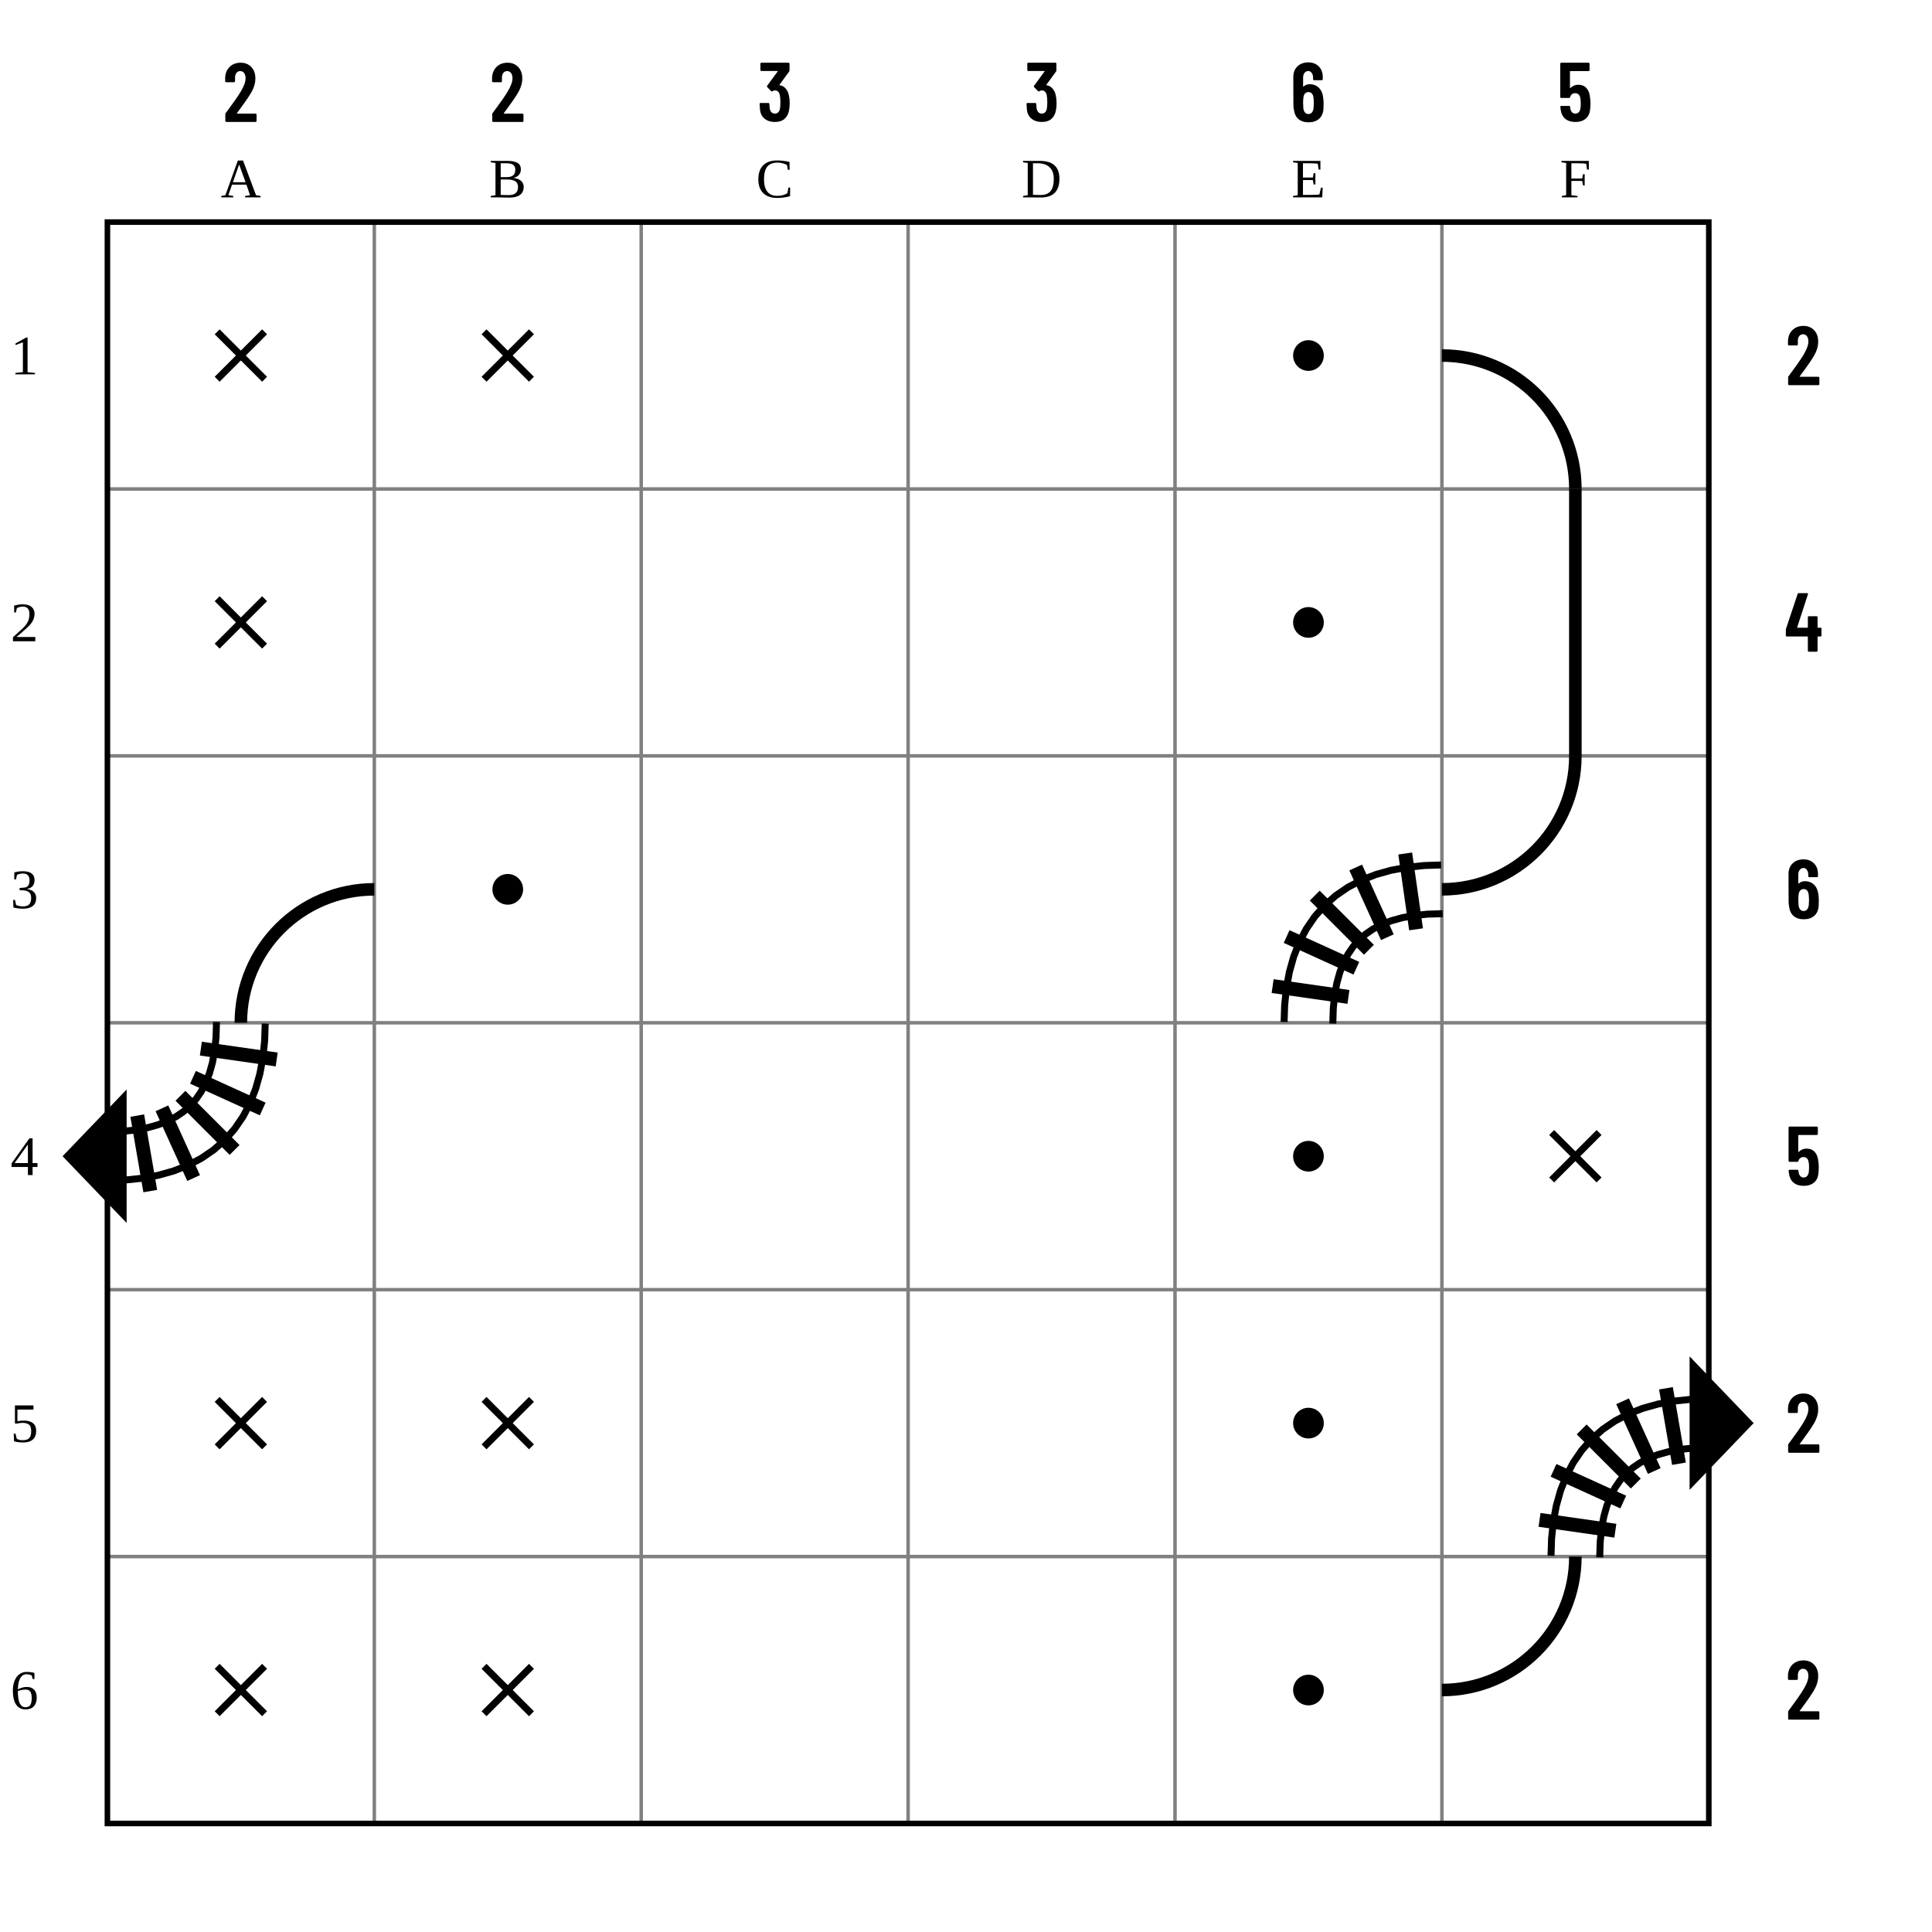
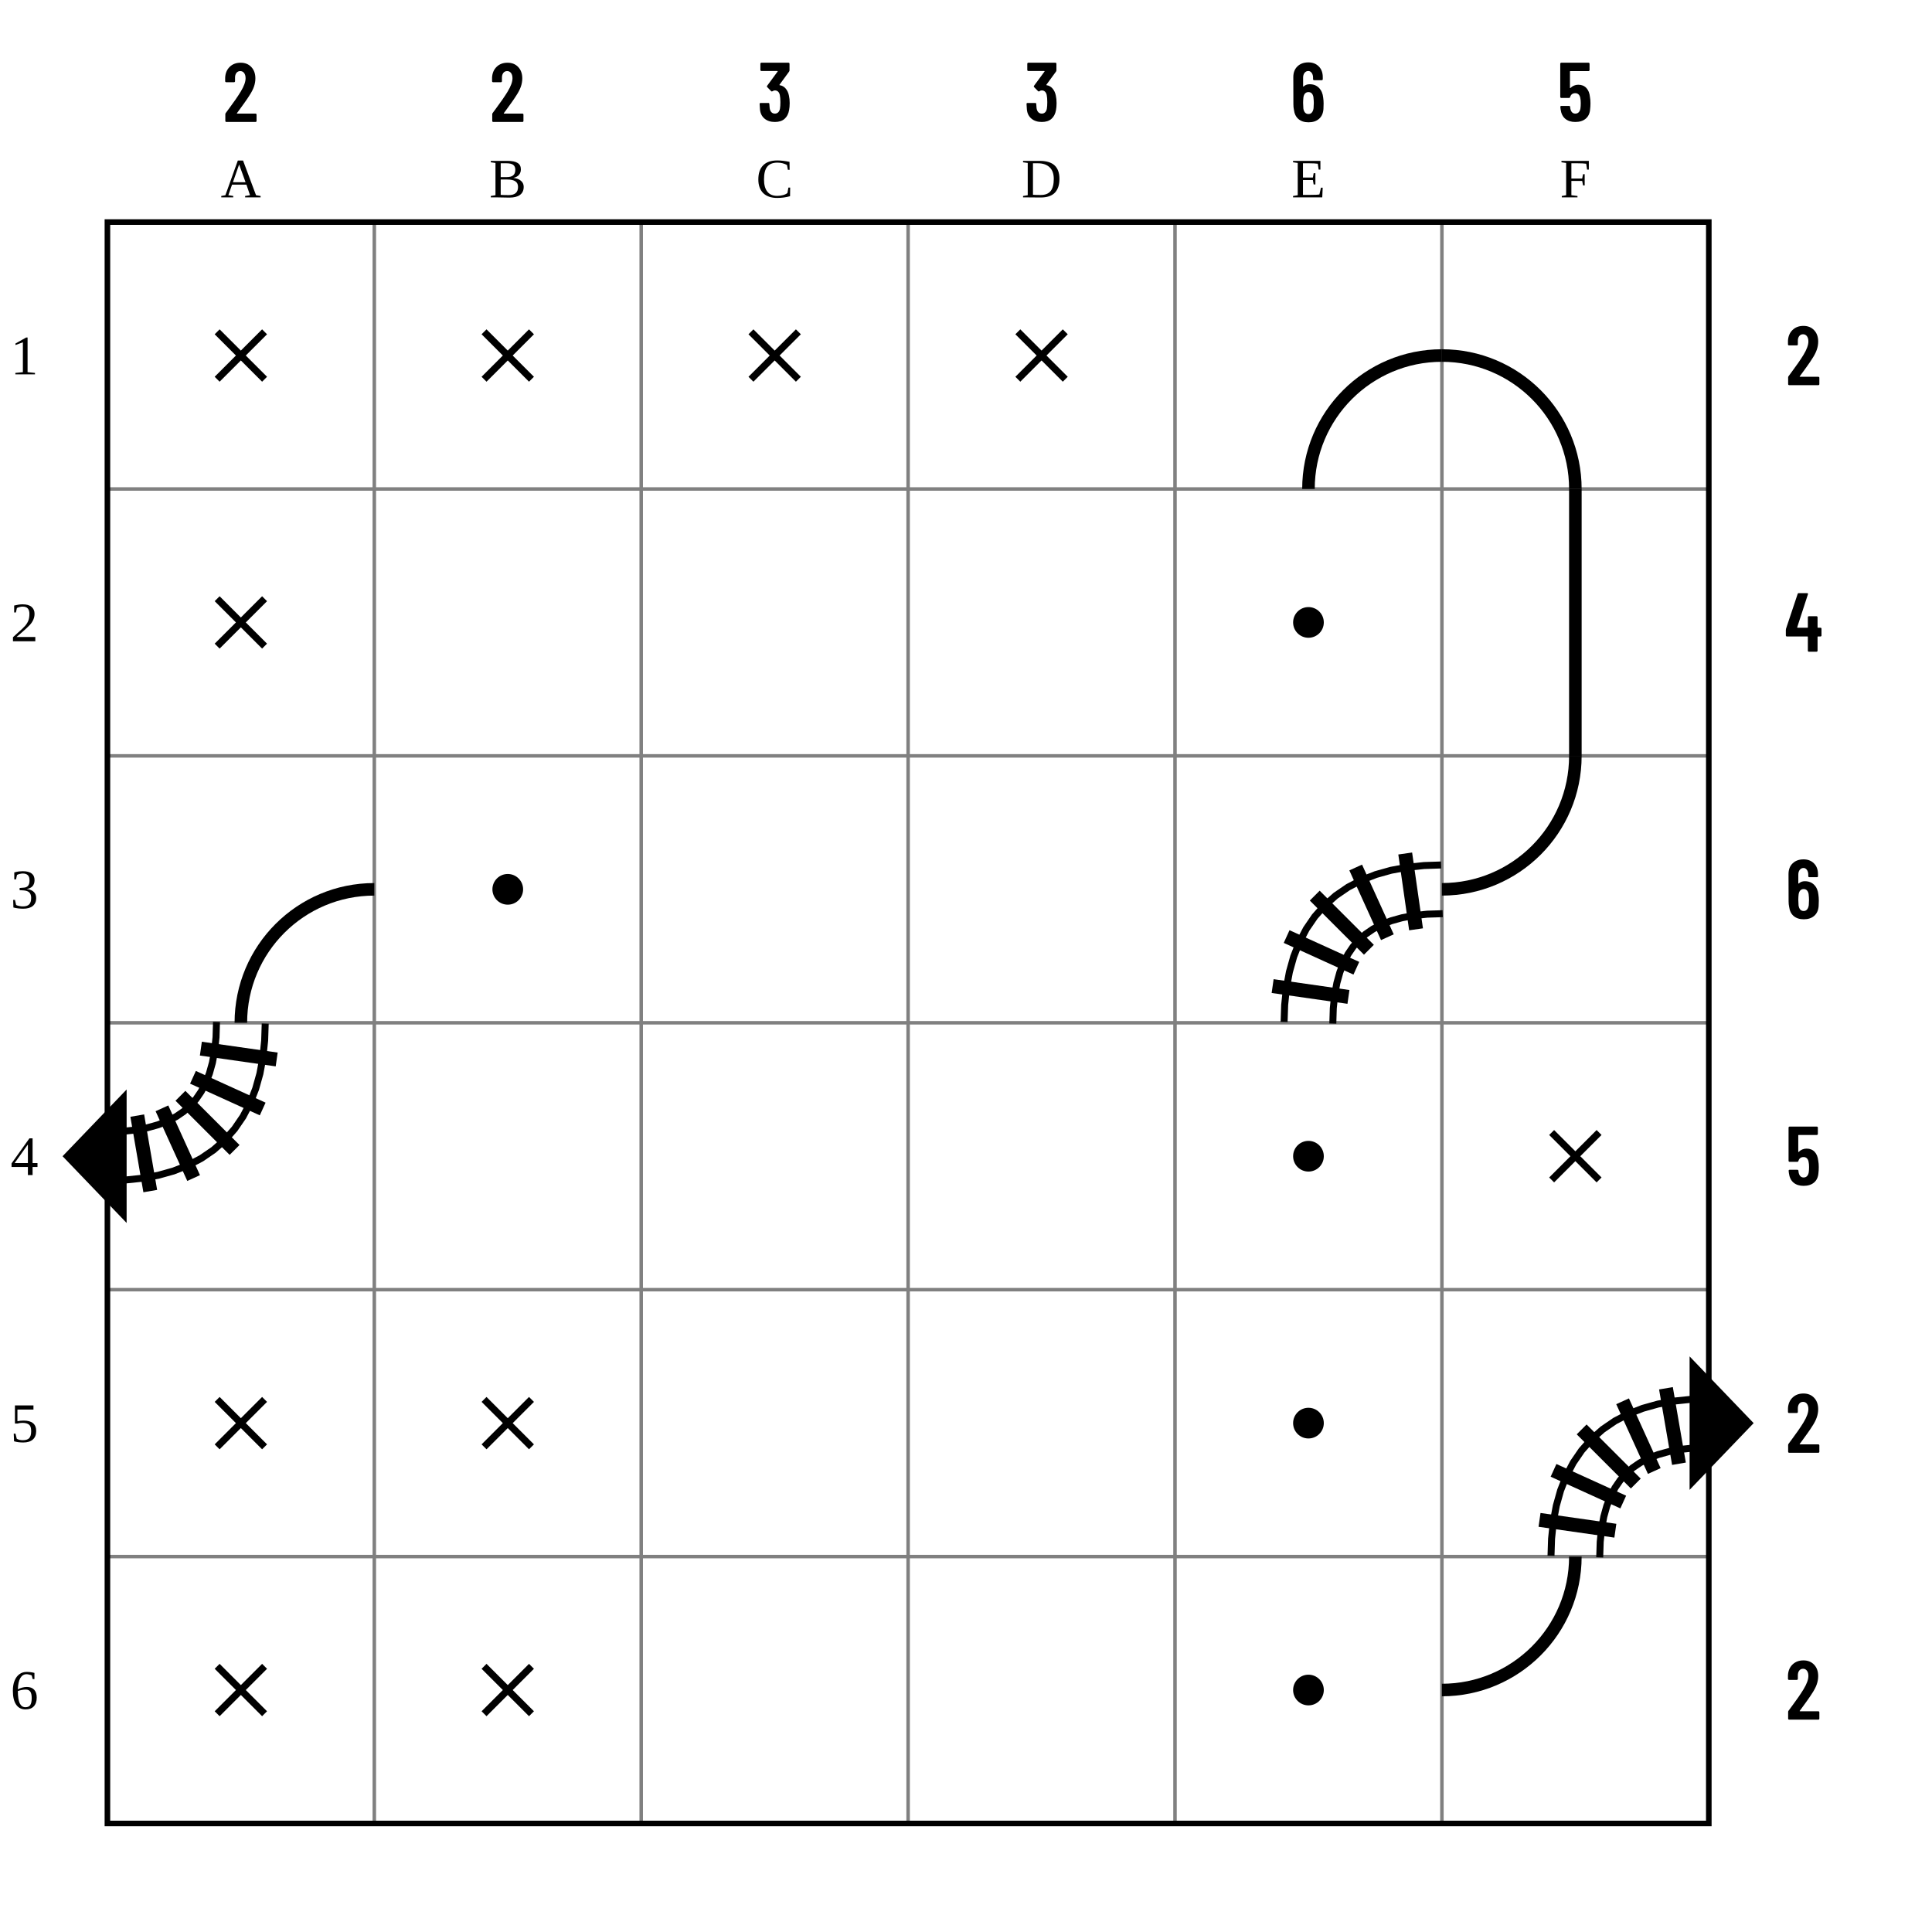
<svg xmlns="http://www.w3.org/2000/svg" width="277pt" height="277pt" viewBox="-6 -3 277 277">
  <path d="M 9.4 258.44 L 9.4 28.84" fill="none" stroke="rgb(128,128,128)" stroke-width="0.5" data-role="inner_grid" />
  <path d="M 9.4 258.44 L 239 258.44" fill="none" stroke="rgb(128,128,128)" stroke-width="0.5" data-role="inner_grid" />
  <path d="M 47.667 258.44 L 47.667 28.84" fill="none" stroke="rgb(128,128,128)" stroke-width="0.5" data-role="inner_grid" />
  <path d="M 9.4 220.173 L 239 220.173" fill="none" stroke="rgb(128,128,128)" stroke-width="0.5" data-role="inner_grid" />
  <path d="M 85.933 258.44 L 85.933 28.84" fill="none" stroke="rgb(128,128,128)" stroke-width="0.5" data-role="inner_grid" />
  <path d="M 9.4 181.907 L 239 181.907" fill="none" stroke="rgb(128,128,128)" stroke-width="0.5" data-role="inner_grid" />
  <path d="M 124.2 258.44 L 124.2 28.84" fill="none" stroke="rgb(128,128,128)" stroke-width="0.5" data-role="inner_grid" />
  <path d="M 9.4 143.64 L 239 143.64" fill="none" stroke="rgb(128,128,128)" stroke-width="0.5" data-role="inner_grid" />
  <path d="M 162.467 258.44 L 162.467 28.84" fill="none" stroke="rgb(128,128,128)" stroke-width="0.5" data-role="inner_grid" />
  <path d="M 9.4 105.373 L 239 105.373" fill="none" stroke="rgb(128,128,128)" stroke-width="0.5" data-role="inner_grid" />
  <path d="M 200.733 258.44 L 200.733 28.84" fill="none" stroke="rgb(128,128,128)" stroke-width="0.5" data-role="inner_grid" />
  <path d="M 9.4 67.107 L 239 67.107" fill="none" stroke="rgb(128,128,128)" stroke-width="0.5" data-role="inner_grid" />
  <path d="M 239 258.44 L 239 28.84" fill="none" stroke="rgb(128,128,128)" stroke-width="0.5" data-role="inner_grid" />
  <path d="M 9.4 28.84 L 239 28.84" fill="none" stroke="rgb(128,128,128)" stroke-width="0.5" data-role="inner_grid" />
  <path d="M 9.4 258.44 L 239 258.44 L 239 28.84 L 9.4 28.84 Z" fill="none" stroke="rgb(0,0,0)" stroke-width="0.8" data-role="outer_grid" />
  <path d="M 25.041 143.527 L 24.972 145.725 L 24.776 147.63 L 24.456 149.357 L 24.023 150.906 L 23.484 152.284 L 22.847 153.502 L 22.113 154.574 L 21.279 155.519 L 20.334 156.353 L 19.262 157.087 L 18.044 157.724 L 16.666 158.263 L 15.117 158.696 L 13.39 159.016 L 11.485 159.212 L 9.287 159.281" fill="none" stroke="rgb(0,0,0)" stroke-width="1.0" data-role="track_rails" />
  <path d="M 32.025 143.753 L 31.945 146.189 L 31.693 148.618 L 31.265 150.928 L 30.652 153.116 L 29.846 155.176 L 28.839 157.097 L 27.629 158.864 L 26.221 160.461 L 24.624 161.869 L 22.857 163.079 L 20.936 164.086 L 18.876 164.892 L 16.688 165.505 L 14.378 165.933 L 11.949 166.185 L 9.513 166.265" fill="none" stroke="rgb(0,0,0)" stroke-width="1.0" data-role="track_rails" />
  <path d="M 22.799 147.348 L 33.67 148.901" fill="none" stroke="rgb(0,0,0)" stroke-width="2.0" data-role="sleepers" />
  <path d="M 21.667 151.458 L 31.663 156.002" fill="none" stroke="rgb(0,0,0)" stroke-width="2.0" data-role="sleepers" />
  <path d="M 19.868 154.108 L 27.632 161.872" fill="none" stroke="rgb(0,0,0)" stroke-width="2.0" data-role="sleepers" />
  <path d="M 17.218 155.907 L 21.762 165.903" fill="none" stroke="rgb(0,0,0)" stroke-width="2.0" data-role="sleepers" />
  <path d="M 238.887 197.548 L 236.451 197.629 L 234.022 197.88 L 231.712 198.308 L 229.524 198.921 L 227.464 199.728 L 225.543 200.735 L 223.776 201.944 L 222.179 203.353 L 220.771 204.949 L 219.561 206.716 L 218.554 208.638 L 217.748 210.698 L 217.135 212.885 L 216.707 215.195 L 216.455 217.624 L 216.375 220.061" fill="none" stroke="rgb(0,0,0)" stroke-width="1.0" data-role="track_rails" />
  <path d="M 239.113 204.532 L 236.915 204.601 L 235.01 204.798 L 233.283 205.117 L 231.734 205.55 L 230.356 206.089 L 229.138 206.727 L 228.066 207.46 L 227.121 208.294 L 226.287 209.239 L 225.553 210.312 L 224.916 211.529 L 224.377 212.907 L 223.944 214.457 L 223.624 216.183 L 223.428 218.089 L 223.359 220.286" fill="none" stroke="rgb(0,0,0)" stroke-width="1.0" data-role="track_rails" />
  <path d="M 226.638 197.91 L 231.182 207.907" fill="none" stroke="rgb(0,0,0)" stroke-width="2.0" data-role="sleepers" />
  <path d="M 220.768 201.941 L 228.532 209.706" fill="none" stroke="rgb(0,0,0)" stroke-width="2.0" data-role="sleepers" />
  <path d="M 216.737 207.812 L 226.733 212.355" fill="none" stroke="rgb(0,0,0)" stroke-width="2.0" data-role="sleepers" />
  <path d="M 214.73 214.912 L 225.601 216.465" fill="none" stroke="rgb(0,0,0)" stroke-width="2.0" data-role="sleepers" />
  <path d="M 200.621 121.015 L 198.184 121.095 L 195.755 121.347 L 193.445 121.775 L 191.258 122.388 L 189.198 123.194 L 187.276 124.201 L 185.509 125.411 L 183.913 126.819 L 182.504 128.416 L 181.295 130.183 L 180.288 132.104 L 179.481 134.164 L 178.868 136.352 L 178.44 138.662 L 178.189 141.091 L 178.108 143.527" fill="none" stroke="rgb(0,0,0)" stroke-width="1.0" data-role="track_rails" />
  <path d="M 200.846 127.999 L 198.649 128.068 L 196.743 128.264 L 195.017 128.584 L 193.467 129.017 L 192.089 129.556 L 190.872 130.193 L 189.799 130.927 L 188.854 131.761 L 188.02 132.706 L 187.287 133.778 L 186.649 134.996 L 186.11 136.374 L 185.677 137.923 L 185.358 139.65 L 185.161 141.555 L 185.092 143.753" fill="none" stroke="rgb(0,0,0)" stroke-width="1.0" data-role="track_rails" />
  <path d="M 195.472 119.37 L 197.025 130.241" fill="none" stroke="rgb(0,0,0)" stroke-width="2.0" data-role="sleepers" />
  <path d="M 188.372 121.377 L 192.915 131.373" fill="none" stroke="rgb(0,0,0)" stroke-width="2.0" data-role="sleepers" />
  <path d="M 182.501 125.408 L 190.266 133.172" fill="none" stroke="rgb(0,0,0)" stroke-width="2.0" data-role="sleepers" />
  <path d="M 178.47 131.278 L 188.467 135.822" fill="none" stroke="rgb(0,0,0)" stroke-width="2.0" data-role="sleepers" />
  <path d="M 176.464 138.379 L 187.334 139.932" fill="none" stroke="rgb(0,0,0)" stroke-width="2.0" data-role="sleepers" />
  <path d="M 232.856 196.043 L 234.721 206.864" fill="none" stroke="rgb(0,0,0)" stroke-width="2.0" data-role="sleepers" />
  <path d="M 245.429 201.04 L 236.245 191.473 L 236.245 210.607 Z" fill="rgb(0,0,0)" stroke="none" stroke-width="0" data-role="arrow" />
  <path d="M 13.679 156.949 L 15.544 167.771" fill="none" stroke="rgb(0,0,0)" stroke-width="2.0" data-role="sleepers" />
  <path d="M 2.971 162.773 L 12.155 172.34 L 12.155 153.207 Z" fill="rgb(0,0,0)" stroke="none" stroke-width="0" data-role="arrow" />
  <path d="M28.011 18.288H30.639Q30.699 18.288 30.741 18.33Q30.783 18.372 30.783 18.432V19.344Q30.783 19.404 30.741 19.446Q30.699 19.488 30.639 19.488H26.451Q26.391 19.488 26.349 19.446Q26.307 19.404 26.307 19.344V18.384Q26.307 18.276 26.367 18.204L26.835 17.568Q27.303 16.944 27.753 16.296Q28.203 15.648 28.515 15.132Q29.211 13.98 29.211 13.224Q29.211 12.744 29.001 12.468Q28.791 12.192 28.443 12.192Q28.095 12.192 27.891 12.462Q27.687 12.732 27.699 13.176V13.644Q27.699 13.704 27.657 13.746Q27.615 13.788 27.555 13.788H26.427Q26.367 13.788 26.325 13.746Q26.283 13.704 26.283 13.644V13.128Q26.331 12.168 26.937 11.58Q27.543 10.992 28.503 10.992Q29.451 10.992 30.033 11.61Q30.615 12.228 30.615 13.236Q30.615 13.836 30.411 14.424Q30.207 15.012 29.763 15.684Q29.463 16.164 29.049 16.74Q28.635 17.316 28.503 17.496Q28.143 17.976 27.975 18.216Q27.951 18.24 27.963 18.264Q27.975 18.288 28.011 18.288Z" fill="black" stroke="none" data-role="number" data-axis="column" data-index="0" transform="translate(0,-5)" />
  <path d="M66.278 18.288H68.906Q68.966 18.288 69.008 18.33Q69.05 18.372 69.05 18.432V19.344Q69.05 19.404 69.008 19.446Q68.966 19.488 68.906 19.488H64.718Q64.658 19.488 64.616 19.446Q64.574 19.404 64.574 19.344V18.384Q64.574 18.276 64.634 18.204L65.102 17.568Q65.57 16.944 66.02 16.296Q66.47 15.648 66.782 15.132Q67.478 13.98 67.478 13.224Q67.478 12.744 67.268 12.468Q67.058 12.192 66.71 12.192Q66.362 12.192 66.158 12.462Q65.954 12.732 65.966 13.176V13.644Q65.966 13.704 65.924 13.746Q65.882 13.788 65.822 13.788H64.694Q64.634 13.788 64.592 13.746Q64.55 13.704 64.55 13.644V13.128Q64.598 12.168 65.204 11.58Q65.81 10.992 66.77 10.992Q67.718 10.992 68.3 11.61Q68.882 12.228 68.882 13.236Q68.882 13.836 68.678 14.424Q68.474 15.012 68.03 15.684Q67.73 16.164 67.316 16.74Q66.902 17.316 66.77 17.496Q66.41 17.976 66.242 18.216Q66.218 18.24 66.23 18.264Q66.242 18.288 66.278 18.288Z" fill="black" stroke="none" data-role="number" data-axis="column" data-index="1" transform="translate(0,-5)" />
  <path d="M107.221 16.776Q107.221 17.364 107.137 17.784Q106.993 18.6 106.483 19.044Q105.973 19.488 105.097 19.488Q104.185 19.488 103.609 19.002Q103.033 18.516 102.961 17.676Q102.937 17.412 102.913 16.908Q102.913 16.764 103.057 16.764H104.161Q104.305 16.764 104.305 16.908Q104.329 17.316 104.353 17.52Q104.413 17.892 104.605 18.09Q104.797 18.288 105.097 18.288Q105.385 18.288 105.577 18.102Q105.769 17.916 105.829 17.568Q105.889 17.208 105.889 16.632Q105.889 16.02 105.805 15.612Q105.733 15.3 105.553 15.132Q105.373 14.964 105.097 14.964Q104.917 14.964 104.773 15.072Q104.701 15.12 104.665 15.12Q104.641 15.12 104.569 15.072L104.005 14.496Q103.957 14.448 103.957 14.388Q103.957 14.34 103.993 14.292L105.493 12.252Q105.517 12.228 105.499 12.204Q105.481 12.18 105.445 12.18H103.165Q103.105 12.18 103.063 12.138Q103.021 12.096 103.021 12.036V11.136Q103.021 11.076 103.063 11.034Q103.105 10.992 103.165 10.992H107.053Q107.113 10.992 107.155 11.034Q107.197 11.076 107.197 11.136V12.084Q107.197 12.168 107.137 12.264L105.769 14.136Q105.721 14.208 105.793 14.22Q106.285 14.28 106.639 14.688Q106.993 15.096 107.113 15.708Q107.221 16.188 107.221 16.776Z" fill="black" stroke="none" data-role="number" data-axis="column" data-index="2" transform="translate(0,-5)" />
  <path d="M145.487 16.776Q145.487 17.364 145.403 17.784Q145.259 18.6 144.749 19.044Q144.239 19.488 143.363 19.488Q142.451 19.488 141.875 19.002Q141.299 18.516 141.227 17.676Q141.203 17.412 141.179 16.908Q141.179 16.764 141.323 16.764H142.427Q142.571 16.764 142.571 16.908Q142.595 17.316 142.619 17.52Q142.679 17.892 142.871 18.09Q143.063 18.288 143.363 18.288Q143.651 18.288 143.843 18.102Q144.035 17.916 144.095 17.568Q144.155 17.208 144.155 16.632Q144.155 16.02 144.071 15.612Q143.999 15.3 143.819 15.132Q143.639 14.964 143.363 14.964Q143.183 14.964 143.039 15.072Q142.967 15.12 142.931 15.12Q142.907 15.12 142.835 15.072L142.271 14.496Q142.223 14.448 142.223 14.388Q142.223 14.34 142.259 14.292L143.759 12.252Q143.783 12.228 143.765 12.204Q143.747 12.18 143.711 12.18H141.431Q141.371 12.18 141.329 12.138Q141.287 12.096 141.287 12.036V11.136Q141.287 11.076 141.329 11.034Q141.371 10.992 141.431 10.992H145.319Q145.379 10.992 145.421 11.034Q145.463 11.076 145.463 11.136V12.084Q145.463 12.168 145.403 12.264L144.035 14.136Q143.987 14.208 144.059 14.22Q144.551 14.28 144.905 14.688Q145.259 15.096 145.379 15.708Q145.487 16.188 145.487 16.776Z" fill="black" stroke="none" data-role="number" data-axis="column" data-index="3" transform="translate(0,-5)" />
  <path d="M183.772 16.848Q183.772 17.124 183.748 17.628Q183.688 18.54 183.118 19.038Q182.548 19.536 181.612 19.536Q180.724 19.536 180.172 19.074Q179.62 18.612 179.512 17.712Q179.44 17.388 179.44 16.956L179.428 13.056Q179.428 12.084 180.022 11.514Q180.616 10.944 181.588 10.944Q182.5 10.944 183.076 11.52Q183.652 12.096 183.652 13.056V13.356Q183.652 13.416 183.61 13.458Q183.568 13.5 183.508 13.5H182.404Q182.344 13.5 182.302 13.458Q182.26 13.416 182.26 13.356V13.128Q182.26 12.72 182.062 12.45Q181.864 12.18 181.588 12.18Q181.252 12.18 181.042 12.444Q180.832 12.708 180.832 13.128V14.364Q180.832 14.4 180.856 14.412Q180.88 14.424 180.904 14.4Q181.252 14.076 181.768 14.076Q182.596 14.076 183.112 14.604Q183.628 15.132 183.712 16.008Q183.772 16.404 183.772 16.848ZM182.368 16.752Q182.368 16.44 182.308 15.9Q182.164 15.204 181.6 15.204Q181.312 15.204 181.126 15.39Q180.94 15.576 180.88 15.936Q180.832 16.356 180.832 16.752Q180.832 17.1 180.868 17.556Q180.928 17.94 181.114 18.144Q181.3 18.348 181.6 18.348Q181.9 18.348 182.086 18.132Q182.272 17.916 182.332 17.52Q182.368 17.088 182.368 16.752Z" fill="black" stroke="none" data-role="number" data-axis="column" data-index="4" transform="translate(0,-5)" />
  <path d="M222.033 16.8Q222.033 17.292 221.985 17.64Q221.925 18.528 221.361 19.008Q220.797 19.488 219.861 19.488Q218.973 19.488 218.421 19.032Q217.869 18.576 217.749 17.664L217.713 17.328Q217.713 17.184 217.857 17.184H218.961Q219.105 17.184 219.117 17.328Q219.117 17.4 219.141 17.544Q219.285 18.288 219.861 18.288Q220.161 18.288 220.347 18.096Q220.533 17.904 220.593 17.556Q220.641 17.256 220.641 16.788Q220.641 16.344 220.569 16.02Q220.509 15.708 220.323 15.534Q220.137 15.36 219.861 15.36Q219.285 15.36 219.117 15.912Q219.081 16.044 218.961 16.044H217.845Q217.785 16.044 217.743 16.002Q217.701 15.96 217.701 15.9V11.136Q217.701 11.076 217.743 11.034Q217.785 10.992 217.845 10.992H221.757Q221.817 10.992 221.859 11.034Q221.901 11.076 221.901 11.136V12.048Q221.901 12.108 221.859 12.15Q221.817 12.192 221.757 12.192H219.153Q219.093 12.192 219.093 12.252V14.592Q219.093 14.628 219.117 14.634Q219.141 14.64 219.165 14.616Q219.369 14.4 219.663 14.274Q219.957 14.148 220.281 14.148Q221.001 14.148 221.439 14.61Q221.877 15.072 221.961 15.912Q222.033 16.284 222.033 16.8Z" fill="black" stroke="none" data-role="number" data-axis="column" data-index="5" transform="translate(0,-5)" />
  <path d="M252.078 51.021H254.706Q254.766 51.021 254.808 51.063Q254.85 51.105 254.85 51.165V52.077Q254.85 52.137 254.808 52.179Q254.766 52.221 254.706 52.221H250.518Q250.458 52.221 250.416 52.179Q250.374 52.137 250.374 52.077V51.117Q250.374 51.009 250.434 50.937L250.902 50.301Q251.37 49.677 251.82 49.029Q252.27 48.381 252.582 47.865Q253.278 46.713 253.278 45.957Q253.278 45.477 253.068 45.201Q252.858 44.925 252.51 44.925Q252.162 44.925 251.958 45.195Q251.754 45.465 251.766 45.909V46.377Q251.766 46.437 251.724 46.479Q251.682 46.521 251.622 46.521H250.494Q250.434 46.521 250.392 46.479Q250.35 46.437 250.35 46.377V45.861Q250.398 44.901 251.004 44.313Q251.61 43.725 252.57 43.725Q253.518 43.725 254.1 44.343Q254.682 44.961 254.682 45.969Q254.682 46.569 254.478 47.157Q254.274 47.745 253.83 48.417Q253.53 48.897 253.116 49.473Q252.702 50.049 252.57 50.229Q252.21 50.709 252.042 50.949Q252.018 50.973 252.03 50.997Q252.042 51.021 252.078 51.021Z" fill="black" stroke="none" data-role="number" data-axis="row" data-index="0" />
  <path d="M255.156 87.14V88.112Q255.156 88.172 255.114 88.214Q255.072 88.256 255.012 88.256H254.652Q254.592 88.256 254.592 88.316V90.296Q254.592 90.356 254.55 90.398Q254.508 90.44 254.448 90.44H253.344Q253.284 90.44 253.242 90.398Q253.2 90.356 253.2 90.296V88.316Q253.2 88.256 253.14 88.256H250.188Q250.128 88.256 250.086 88.214Q250.044 88.172 250.044 88.112V87.332Q250.044 87.224 250.068 87.152L251.736 82.16Q251.772 82.04 251.892 82.04H253.092Q253.164 82.04 253.2 82.082Q253.236 82.124 253.212 82.208L251.676 86.924Q251.664 86.996 251.724 86.996H253.14Q253.2 86.996 253.2 86.936V85.496Q253.2 85.436 253.242 85.394Q253.284 85.352 253.344 85.352H254.448Q254.508 85.352 254.55 85.394Q254.592 85.436 254.592 85.496V86.936Q254.592 86.996 254.652 86.996H255.012Q255.072 86.996 255.114 87.038Q255.156 87.08 255.156 87.14Z" fill="black" stroke="none" data-role="number" data-axis="row" data-index="1" />
  <path d="M254.772 126.115Q254.772 126.391 254.748 126.895Q254.688 127.807 254.118 128.305Q253.548 128.803 252.612 128.803Q251.724 128.803 251.172 128.341Q250.62 127.879 250.512 126.979Q250.44 126.655 250.44 126.223L250.428 122.323Q250.428 121.351 251.022 120.781Q251.616 120.211 252.588 120.211Q253.5 120.211 254.076 120.787Q254.652 121.363 254.652 122.323V122.623Q254.652 122.683 254.61 122.725Q254.568 122.767 254.508 122.767H253.404Q253.344 122.767 253.302 122.725Q253.26 122.683 253.26 122.623V122.395Q253.26 121.987 253.062 121.717Q252.864 121.447 252.588 121.447Q252.252 121.447 252.042 121.711Q251.832 121.975 251.832 122.395V123.631Q251.832 123.667 251.856 123.679Q251.88 123.691 251.904 123.667Q252.252 123.343 252.768 123.343Q253.596 123.343 254.112 123.871Q254.628 124.399 254.712 125.275Q254.772 125.671 254.772 126.115ZM253.368 126.019Q253.368 125.707 253.308 125.167Q253.164 124.471 252.6 124.471Q252.312 124.471 252.126 124.657Q251.94 124.843 251.88 125.203Q251.832 125.623 251.832 126.019Q251.832 126.367 251.868 126.823Q251.928 127.207 252.114 127.411Q252.3 127.615 252.6 127.615Q252.9 127.615 253.086 127.399Q253.272 127.183 253.332 126.787Q253.368 126.355 253.368 126.019Z" fill="black" stroke="none" data-role="number" data-axis="row" data-index="2" />
  <path d="M254.766 164.333Q254.766 164.825 254.718 165.173Q254.658 166.061 254.094 166.541Q253.53 167.021 252.594 167.021Q251.706 167.021 251.154 166.565Q250.602 166.109 250.482 165.197L250.446 164.861Q250.446 164.717 250.59 164.717H251.694Q251.838 164.717 251.85 164.861Q251.85 164.933 251.874 165.077Q252.018 165.821 252.594 165.821Q252.894 165.821 253.08 165.629Q253.266 165.437 253.326 165.089Q253.374 164.789 253.374 164.321Q253.374 163.877 253.302 163.553Q253.242 163.241 253.056 163.067Q252.87 162.893 252.594 162.893Q252.018 162.893 251.85 163.445Q251.814 163.577 251.694 163.577H250.578Q250.518 163.577 250.476 163.535Q250.434 163.493 250.434 163.433V158.669Q250.434 158.609 250.476 158.567Q250.518 158.525 250.578 158.525H254.49Q254.55 158.525 254.592 158.567Q254.634 158.609 254.634 158.669V159.581Q254.634 159.641 254.592 159.683Q254.55 159.725 254.49 159.725H251.886Q251.826 159.725 251.826 159.785V162.125Q251.826 162.161 251.85 162.167Q251.874 162.173 251.898 162.149Q252.102 161.933 252.396 161.807Q252.69 161.681 253.014 161.681Q253.734 161.681 254.172 162.143Q254.61 162.605 254.694 163.445Q254.766 163.817 254.766 164.333Z" fill="black" stroke="none" data-role="number" data-axis="row" data-index="3" />
  <path d="M252.078 204.088H254.706Q254.766 204.088 254.808 204.13Q254.85 204.172 254.85 204.232V205.144Q254.85 205.204 254.808 205.246Q254.766 205.288 254.706 205.288H250.518Q250.458 205.288 250.416 205.246Q250.374 205.204 250.374 205.144V204.184Q250.374 204.076 250.434 204.004L250.902 203.368Q251.37 202.744 251.82 202.096Q252.27 201.448 252.582 200.932Q253.278 199.78 253.278 199.024Q253.278 198.544 253.068 198.268Q252.858 197.992 252.51 197.992Q252.162 197.992 251.958 198.262Q251.754 198.532 251.766 198.976V199.444Q251.766 199.504 251.724 199.546Q251.682 199.588 251.622 199.588H250.494Q250.434 199.588 250.392 199.546Q250.35 199.504 250.35 199.444V198.928Q250.398 197.968 251.004 197.38Q251.61 196.792 252.57 196.792Q253.518 196.792 254.1 197.41Q254.682 198.028 254.682 199.036Q254.682 199.636 254.478 200.224Q254.274 200.812 253.83 201.484Q253.53 201.964 253.116 202.54Q252.702 203.116 252.57 203.296Q252.21 203.776 252.042 204.016Q252.018 204.04 252.03 204.064Q252.042 204.088 252.078 204.088Z" fill="black" stroke="none" data-role="number" data-axis="row" data-index="4" />
  <path d="M252.078 242.355H254.706Q254.766 242.355 254.808 242.397Q254.85 242.439 254.85 242.499V243.411Q254.85 243.471 254.808 243.513Q254.766 243.555 254.706 243.555H250.518Q250.458 243.555 250.416 243.513Q250.374 243.471 250.374 243.411V242.451Q250.374 242.343 250.434 242.271L250.902 241.635Q251.37 241.011 251.82 240.363Q252.27 239.715 252.582 239.199Q253.278 238.047 253.278 237.291Q253.278 236.811 253.068 236.535Q252.858 236.259 252.51 236.259Q252.162 236.259 251.958 236.529Q251.754 236.799 251.766 237.243V237.711Q251.766 237.771 251.724 237.813Q251.682 237.855 251.622 237.855H250.494Q250.434 237.855 250.392 237.813Q250.35 237.771 250.35 237.711V237.195Q250.398 236.235 251.004 235.647Q251.61 235.059 252.57 235.059Q253.518 235.059 254.1 235.677Q254.682 236.295 254.682 237.303Q254.682 237.903 254.478 238.491Q254.274 239.079 253.83 239.751Q253.53 240.231 253.116 240.807Q252.702 241.383 252.57 241.563Q252.21 242.043 252.042 242.283Q252.018 242.307 252.03 242.331Q252.042 242.355 252.078 242.355Z" fill="black" stroke="none" data-role="number" data-axis="row" data-index="5" />
  <path d="M 25.133 44.573 L 31.933 51.373 M 25.133 51.373 L 31.933 44.573" fill="none" stroke="black" stroke-width="1" />
  <path d="M 63.4 44.573 L 70.2 51.373 M 63.4 51.373 L 70.2 44.573" fill="none" stroke="black" stroke-width="1" />
-   <circle cx="181.6" cy="47.973" r="2.2" stroke="none" fill="black" />
+   <path d="M 101.667 44.573 L 108.467 51.373 M 101.667 51.373 L 108.467 44.573" fill="none" stroke="black" stroke-width="1" />
+   <path d="M 139.933 44.573 L 146.733 51.373 M 139.933 51.373 L 146.733 44.573" fill="none" stroke="black" stroke-width="1" />
  <path d="M 25.133 82.84 L 31.933 89.64 M 25.133 89.64 L 31.933 82.84" fill="none" stroke="black" stroke-width="1" />
  <circle cx="181.6" cy="86.24" r="2.2" stroke="none" fill="black" />
  <circle cx="66.8" cy="124.507" r="2.2" stroke="none" fill="black" />
  <circle cx="181.6" cy="162.773" r="2.2" stroke="none" fill="black" />
  <path d="M 216.467 159.373 L 223.267 166.173 M 216.467 166.173 L 223.267 159.373" fill="none" stroke="black" stroke-width="1" />
  <path d="M 25.133 197.64 L 31.933 204.44 M 25.133 204.44 L 31.933 197.64" fill="none" stroke="black" stroke-width="1" />
  <path d="M 63.4 197.64 L 70.2 204.44 M 63.4 204.44 L 70.2 197.64" fill="none" stroke="black" stroke-width="1" />
  <circle cx="181.6" cy="201.04" r="2.2" stroke="none" fill="black" />
  <path d="M 25.133 235.907 L 31.933 242.707 M 25.133 242.707 L 31.933 235.907" fill="none" stroke="black" stroke-width="1" />
  <path d="M 63.4 235.907 L 70.2 242.707 M 63.4 242.707 L 70.2 235.907" fill="none" stroke="black" stroke-width="1" />
  <circle cx="181.6" cy="239.307" r="2.2" stroke="none" fill="black" />
  <text x="28.533" y="25.3" font-family="Source Sans 3" font-size="8" text-anchor="middle" fill="black">A</text>
  <text x="-0.5" y="50.673" font-family="Source Sans 3" font-size="8" text-anchor="end" fill="black">1</text>
  <text x="66.8" y="25.3" font-family="Source Sans 3" font-size="8" text-anchor="middle" fill="black">B</text>
  <text x="-0.5" y="88.94" font-family="Source Sans 3" font-size="8" text-anchor="end" fill="black">2</text>
  <text x="105.067" y="25.3" font-family="Source Sans 3" font-size="8" text-anchor="middle" fill="black">C</text>
  <text x="-0.5" y="127.207" font-family="Source Sans 3" font-size="8" text-anchor="end" fill="black">3</text>
  <text x="143.333" y="25.3" font-family="Source Sans 3" font-size="8" text-anchor="middle" fill="black">D</text>
  <text x="-0.5" y="165.473" font-family="Source Sans 3" font-size="8" text-anchor="end" fill="black">4</text>
  <text x="181.6" y="25.3" font-family="Source Sans 3" font-size="8" text-anchor="middle" fill="black">E</text>
  <text x="-0.5" y="203.74" font-family="Source Sans 3" font-size="8" text-anchor="end" fill="black">5</text>
  <text x="219.867" y="25.3" font-family="Source Sans 3" font-size="8" text-anchor="middle" fill="black">F</text>
  <text x="-0.5" y="242.007" font-family="Source Sans 3" font-size="8" text-anchor="end" fill="black">6</text>
+   <path d="M 200.733 47.973 C 190.166 47.973 181.6 56.54 181.6 67.107" fill="none" stroke="black" stroke-width="1.8" data-cell="E1" />
  <path d="M 219.867 67.107 C 219.867 56.54 211.3 47.973 200.733 47.973" fill="none" stroke="black" stroke-width="1.8" data-cell="F1" />
  <path d="M 219.867 67.107 L 219.867 105.373" fill="none" stroke="black" stroke-width="1.8" data-cell="F2" />
  <path d="M 47.667 124.507 C 37.1 124.507 28.533 133.073 28.533 143.64" fill="none" stroke="black" stroke-width="1.8" data-cell="A3" />
  <path d="M 219.867 105.373 C 219.867 115.94 211.3 124.507 200.733 124.507" fill="none" stroke="black" stroke-width="1.8" data-cell="F3" />
  <path d="M 219.867 220.173 C 219.867 230.74 211.3 239.307 200.733 239.307" fill="none" stroke="black" stroke-width="1.8" data-cell="F6" />
</svg>
